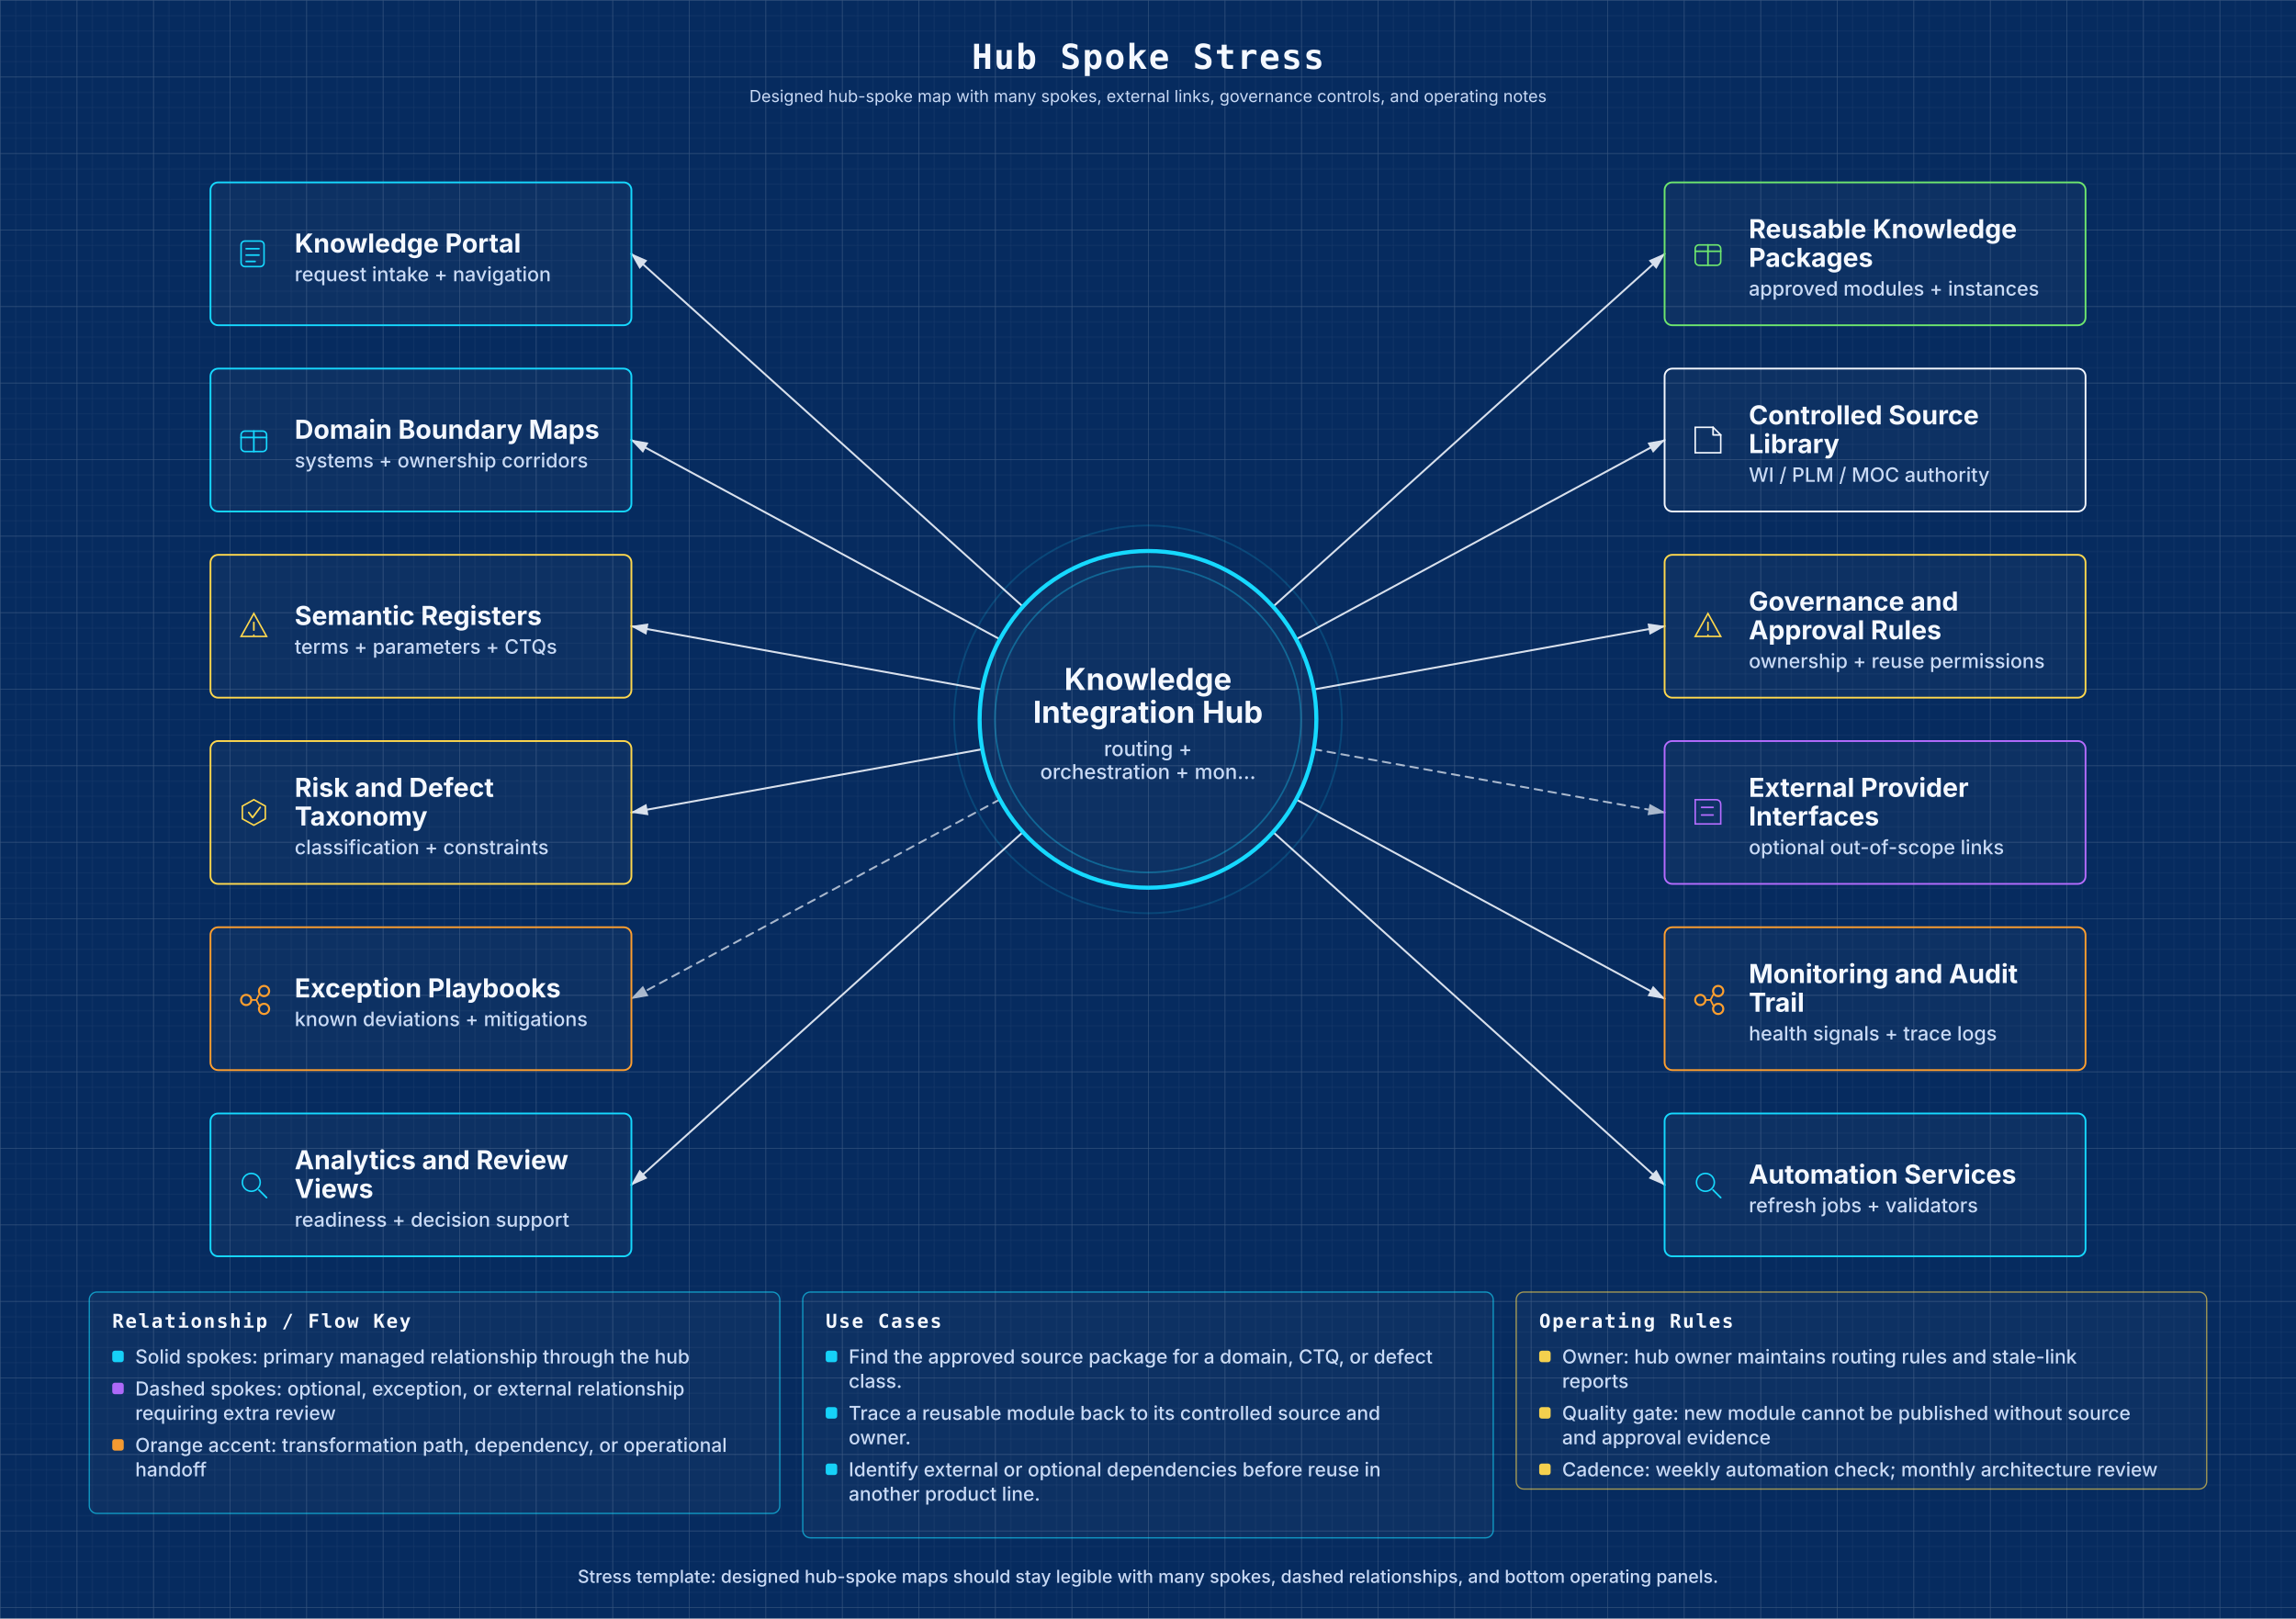
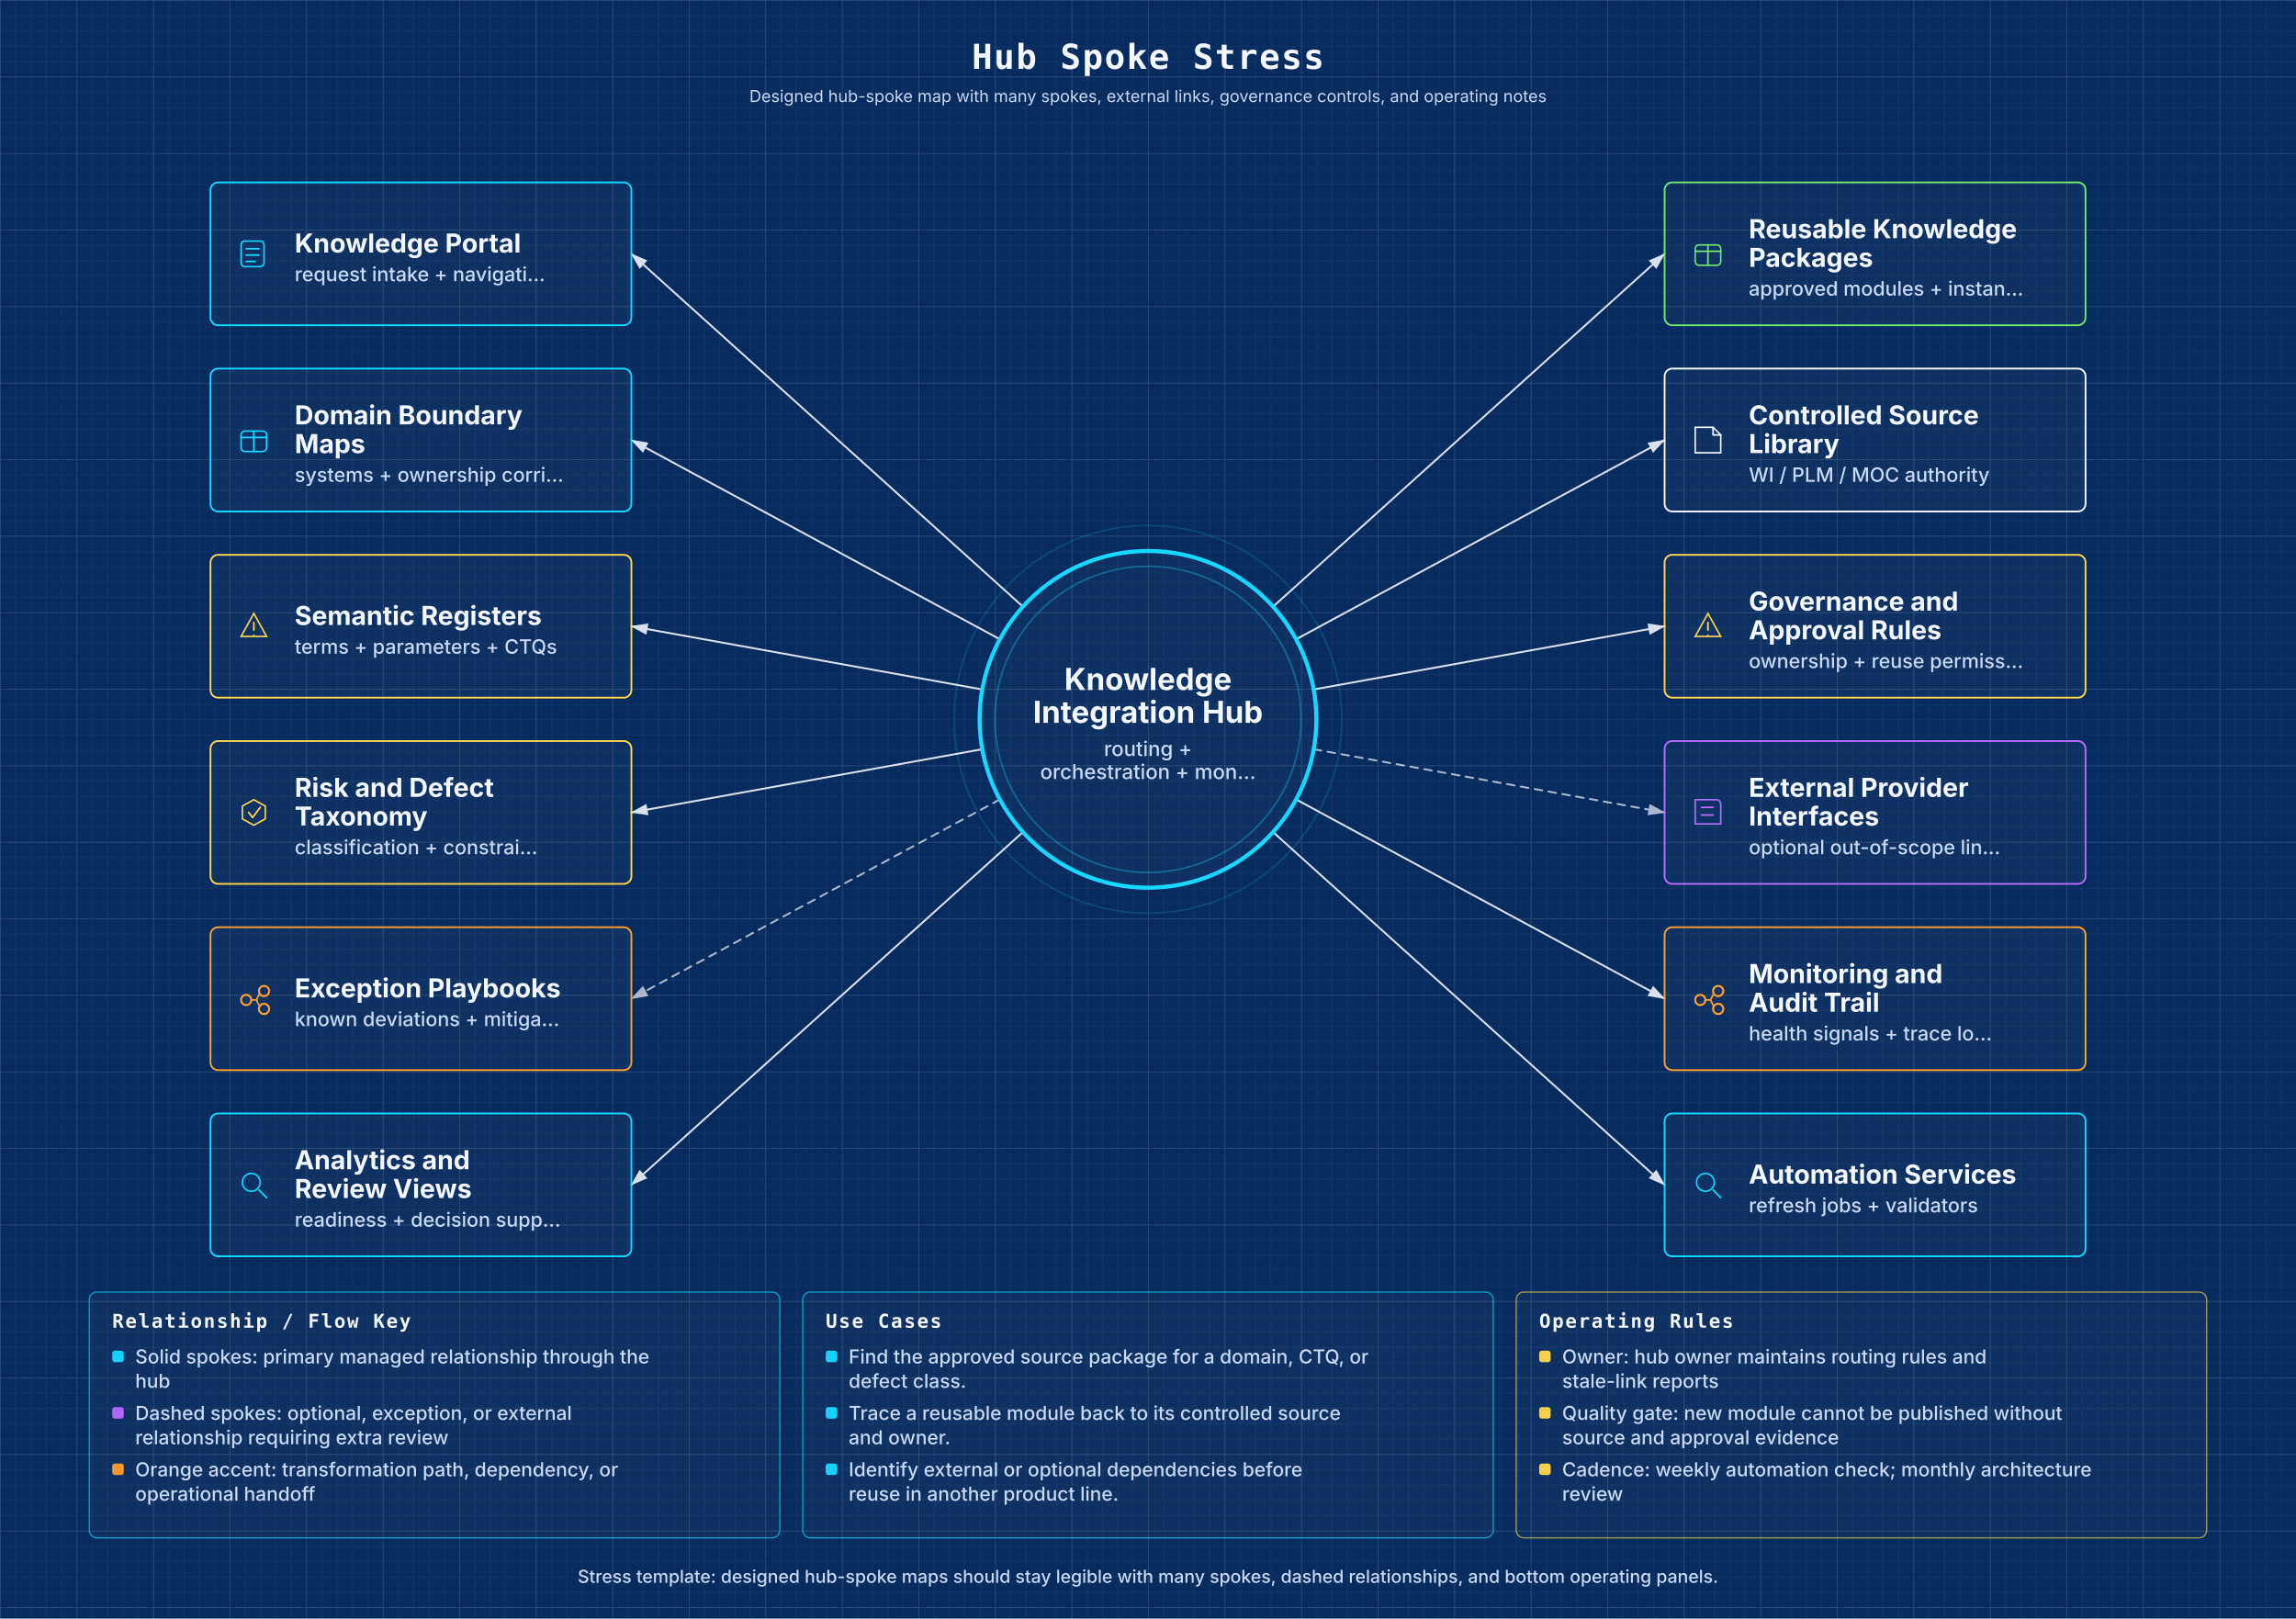
<svg xmlns="http://www.w3.org/2000/svg" width="1800" height="1269" viewBox="0 0 1800 1269" role="img" aria-label="Hub Spoke Stress" data-style="accent-blueprint" data-diagram-type="hub_spoke">
  <defs>
    <pattern id="blueprint-grid-small" width="12" height="12" patternUnits="userSpaceOnUse">
      <path d="M 12 0 H 0 V 12" fill="none" stroke="#FFFFFF" stroke-opacity="0.08" stroke-width="0.7" />
    </pattern>
    <pattern id="blueprint-grid" width="60" height="60" patternUnits="userSpaceOnUse">
      <rect width="60" height="60" fill="url(#blueprint-grid-small)" />
      <path d="M 60 0 H 0 V 60" fill="none" stroke="#FFFFFF" stroke-opacity="0.14" stroke-width="1" />
    </pattern>
    <marker id="arrow" markerWidth="10" markerHeight="10" refX="8.5" refY="3" orient="auto" markerUnits="strokeWidth">
      <path d="M0,0 L0,6 L9,3 z" fill="context-stroke" />
    </marker>
    <marker id="arrow-fanout" markerWidth="10" markerHeight="10" refX="8.5" refY="3" orient="auto" markerUnits="strokeWidth">
      <path d="M0,0 L0,6 L9,3 z" fill="context-stroke" />
    </marker>
    <marker id="arrow-fanin" markerWidth="10" markerHeight="10" refX="8.5" refY="3" orient="auto" markerUnits="strokeWidth">
      <path d="M0,0 L0,6 L9,3 z" fill="context-stroke" />
    </marker>
    <style>
    [data-style="accent-blueprint"] .title{font:700 27px IBM Plex Mono,JetBrains Mono,Consolas,monospace;fill:#F4F8FF;letter-spacing:.04em;text-transform:uppercase}
    [data-style="accent-blueprint"] .subtitle{font:400 13px IBM Plex Sans,Inter,Roboto Condensed,DIN,Segoe UI,Aptos,Arial,sans-serif;fill:#C9DAF5}
    [data-style="accent-blueprint"] .group-label{font:700 15px IBM Plex Mono,JetBrains Mono,Consolas,monospace;fill:#C9DAF5;letter-spacing:.08em;text-transform:uppercase}
    [data-style="accent-blueprint"] .card-title{font:700 17px IBM Plex Sans,Inter,Roboto Condensed,DIN,Segoe UI,Aptos,Arial,sans-serif;fill:#F4F8FF}
    [data-style="accent-blueprint"] .card-sub{font:500 13px IBM Plex Sans,Inter,Roboto Condensed,DIN,Segoe UI,Aptos,Arial,sans-serif;fill:#C9DAF5}
    [data-style="accent-blueprint"] .edge{fill:none;stroke:#F4F8FF;stroke-width:1.5;stroke-linecap:round;stroke-linejoin:round;opacity:0.88}
    [data-style="accent-blueprint"] .fanout{stroke:#FF9F2E;opacity:0.9}
    [data-style="accent-blueprint"] .fanin{stroke:#6EE66E;opacity:0.9}
    [data-style="accent-blueprint"] .route-shared{marker-end:none}
    [data-style="accent-blueprint"] .edge-dashed{stroke-dasharray:6 5;opacity:0.68}
    [data-style="accent-blueprint"] .note{font:500 14px IBM Plex Sans,Inter,Roboto Condensed,DIN,Segoe UI,Aptos,Arial,sans-serif;fill:#C9DAF5}
    [data-style="accent-blueprint"] .mono{font-family:IBM Plex Mono,JetBrains Mono,Consolas,monospace}
    [data-style="accent-blueprint"] .table-header{font:700 15.5px IBM Plex Mono,JetBrains Mono,Consolas,monospace;fill:#F4F8FF;letter-spacing:.08em;text-transform:uppercase}
    [data-style="accent-blueprint"] .table-cell{font:500 17px IBM Plex Sans,Inter,Roboto Condensed,DIN,Segoe UI,Aptos,Arial,sans-serif;fill:#F4F8FF}
    [data-style="accent-blueprint"] .table-cell-secondary{font:500 17px IBM Plex Sans,Inter,Roboto Condensed,DIN,Segoe UI,Aptos,Arial,sans-serif;fill:#C9DAF5}
    [data-style="accent-blueprint"] .info-panel-title{font:700 15px IBM Plex Mono,JetBrains Mono,Consolas,monospace;fill:#F4F8FF;letter-spacing:.08em;text-transform:uppercase}
    [data-style="accent-blueprint"] .info-panel-item{font:500 14px IBM Plex Sans,Inter,Roboto Condensed,DIN,Segoe UI,Aptos,Arial,sans-serif;fill:#C9DAF5}
    [data-style="accent-blueprint"] .tree-level-label{font:700 15px IBM Plex Mono,JetBrains Mono,Consolas,monospace;fill:#C9DAF5;letter-spacing:.08em;text-transform:uppercase}
    [data-style="accent-blueprint"] .hub-label{font:700 15px IBM Plex Mono,JetBrains Mono,Consolas,monospace;fill:#C9DAF5;letter-spacing:.08em;text-transform:uppercase}
    [data-style="accent-blueprint"] .icon-line{fill:none;stroke-width:1.3;stroke-linecap:round;stroke-linejoin:round}
  </style>
  </defs>
  <rect x="0" y="0" width="1800" height="1269" rx="0" fill="#062B5F" />
  <rect x="0" y="0" width="1800" height="1269" rx="0" fill="url(#blueprint-grid)" opacity="1" />
  <text x="900.0" y="54" text-anchor="middle" class="title">Hub Spoke Stress</text>
-   <text x="900.0" y="80" text-anchor="middle" class="subtitle">Designed hub-spoke map with many spokes, external links, governance controls, and operating notes</text>
+   <text x="900.0" y="80.0" text-anchor="middle" class="subtitle">Designed hub-spoke map with many spokes, external links, governance controls, and operating notes</text>
  <circle cx="900.0" cy="564" r="152.0" fill="none" stroke="#16D9FF" stroke-opacity="0.16" stroke-width="1.4" />
  <path d="M 801.95 475.63 L 495.0 199.0" class="edge hub-spoke-link" marker-end="url(#arrow)" />
  <path d="M 783.89 501.21 L 495.0 345.0" class="edge hub-spoke-link" marker-end="url(#arrow)" />
  <path d="M 770.09 540.58 L 495.0 491.0" class="edge hub-spoke-link" marker-end="url(#arrow)" />
  <path d="M 770.09 587.42 L 495.0 637.0" class="edge hub-spoke-link" marker-end="url(#arrow)" />
  <path d="M 783.89 626.79 L 495.0 783.0" class="edge edge-dashed hub-spoke-link" marker-end="url(#arrow)" />
  <path d="M 801.95 652.37 L 495.0 929.0" class="edge hub-spoke-link" marker-end="url(#arrow)" />
  <path d="M 998.05 475.63 L 1305.0 199.0" class="edge hub-spoke-link" marker-end="url(#arrow)" />
  <path d="M 1016.11 501.21 L 1305.0 345.0" class="edge hub-spoke-link" marker-end="url(#arrow)" />
  <path d="M 1029.91 540.58 L 1305.0 491.0" class="edge hub-spoke-link" marker-end="url(#arrow)" />
  <path d="M 1029.91 587.42 L 1305.0 637.0" class="edge edge-dashed hub-spoke-link" marker-end="url(#arrow)" />
  <path d="M 1016.11 626.79 L 1305.0 783.0" class="edge hub-spoke-link" marker-end="url(#arrow)" />
  <path d="M 998.05 652.37 L 1305.0 929.0" class="edge hub-spoke-link" marker-end="url(#arrow)" />
  <g id="node-hub" class="hub-core card">
    <rect x="768.0" y="432.0" width="264.0" height="264.0" fill="none" stroke="none" />
    <circle cx="900.0" cy="564" r="132.0" fill="#FFFFFF" fill-opacity="0.03" stroke="#16D9FF" stroke-width="3.2" />
    <circle cx="900.0" cy="564" r="120.0" fill="none" stroke="#16D9FF" stroke-opacity="0.32" stroke-width="1.3" />
    <text x="900.0" y="541.0" text-anchor="middle" class="card-title" style="font-size:23.8px">Knowledge</text>
    <text x="900.0" y="566.76" text-anchor="middle" class="card-title" style="font-size:23.8px">Integration Hub</text>
    <text x="900.0" y="592.76" text-anchor="middle" class="card-sub" style="font-size:16px">routing +</text>
    <text x="900.0" y="610.76" text-anchor="middle" class="card-sub" style="font-size:16px">orchestration + mon...</text>
  </g>
  <g id="node-portal" class="hub-spoke-node spoke-block card">
    <rect x="165" y="143.0" width="330.0" height="112.0" rx="6.0" fill="#FFFFFF" fill-opacity="0.03" stroke="#16D9FF" stroke-width="1.4" />
    <rect x="189" y="189.0" width="18" height="20" rx="3" fill="none" stroke="#16D9FF" stroke-width="1.2" />
    <path d="M193,195.0 H203 M193,200.0 H203 M193,205.0 H200" class="icon-line" stroke="#16D9FF" />
    <text x="231" y="198.0" text-anchor="start" class="card-title" style="font-size:20.5px">Knowledge Portal</text>
-     <text x="231" y="220.5" text-anchor="start" class="card-sub" style="font-size:15.5px">request intake + navigation</text>
+     <text x="231" y="220.5" text-anchor="start" class="card-sub" style="font-size:15.5px">request intake + navigati...</text>
  </g>
  <g id="node-domain" class="hub-spoke-node spoke-block card">
    <rect x="165" y="289.0" width="330.0" height="112.0" rx="6.0" fill="#FFFFFF" fill-opacity="0.03" stroke="#16D9FF" stroke-width="1.4" />
    <rect x="189" y="338.0" width="20" height="16" rx="3" fill="none" stroke="#16D9FF" stroke-width="1.2" />
    <path d="M189,343.0 H209 M199,338.0 V354.0" class="icon-line" stroke="#16D9FF" />
-     <text x="231" y="344.0" text-anchor="start" class="card-title" style="font-size:20.5px">Domain Boundary Maps</text>
-     <text x="231" y="366.5" text-anchor="start" class="card-sub" style="font-size:15.5px">systems + ownership corridors</text>
+     <text x="231" y="332.75" text-anchor="start" class="card-title" style="font-size:20.5px">Domain Boundary</text>
+     <text x="231" y="355.25" text-anchor="start" class="card-title" style="font-size:20.5px">Maps</text>
+     <text x="231" y="377.75" text-anchor="start" class="card-sub" style="font-size:15.5px">systems + ownership corri...</text>
  </g>
  <g id="node-registry" class="hub-spoke-node spoke-block card">
    <rect x="165" y="435.0" width="330.0" height="112.0" rx="6.0" fill="#FFFFFF" fill-opacity="0.03" stroke="#FFD84D" stroke-width="1.4" />
    <path d="M199,481.0 L209,499.0 H189 Z" fill="none" stroke="#FFD84D" stroke-width="1.2" />
    <path d="M199,488.0 V494.0 M199,498.0 V498.0" class="icon-line" stroke="#FFD84D" />
    <text x="231" y="490.0" text-anchor="start" class="card-title" style="font-size:20.5px">Semantic Registers</text>
    <text x="231" y="512.5" text-anchor="start" class="card-sub" style="font-size:15.5px">terms + parameters + CTQs</text>
  </g>
  <g id="node-taxonomy" class="hub-spoke-node spoke-block card">
    <rect x="165" y="581.0" width="330.0" height="112.0" rx="6.0" fill="#FFFFFF" fill-opacity="0.03" stroke="#FFD84D" stroke-width="1.4" />
    <path d="M199,627.0 L208,632.0 V642.0 L199,647.0 L190,642.0 V632.0 Z" fill="none" stroke="#FFD84D" stroke-width="1.2" />
    <path d="M195,637.0 L198,641.0 L204,633.0" class="icon-line" stroke="#FFD84D" />
    <text x="231" y="624.75" text-anchor="start" class="card-title" style="font-size:20.5px">Risk and Defect</text>
    <text x="231" y="647.25" text-anchor="start" class="card-title" style="font-size:20.5px">Taxonomy</text>
-     <text x="231" y="669.75" text-anchor="start" class="card-sub" style="font-size:15.5px">classification + constraints</text>
+     <text x="231" y="669.75" text-anchor="start" class="card-sub" style="font-size:15.5px">classification + constrai...</text>
  </g>
  <g id="node-playbooks" class="hub-spoke-node spoke-block card">
    <rect x="165" y="727.0" width="330.0" height="112.0" rx="6.0" fill="#FFFFFF" fill-opacity="0.03" stroke="#FF9F2E" stroke-width="1.4" />
    <circle cx="193" cy="784.0" r="4" fill="none" stroke="#FF9F2E" stroke-width="1.6" />
    <circle cx="207" cy="777.0" r="4" fill="none" stroke="#FF9F2E" stroke-width="1.6" />
    <circle cx="207" cy="791.0" r="4" fill="none" stroke="#FF9F2E" stroke-width="1.6" />
    <path d="M197,784.0 H201 M203,780.0 L201,784.0 L203,788.0" class="icon-line" stroke="#FF9F2E" />
    <text x="231" y="782.0" text-anchor="start" class="card-title" style="font-size:20.5px">Exception Playbooks</text>
-     <text x="231" y="804.5" text-anchor="start" class="card-sub" style="font-size:15.5px">known deviations + mitigations</text>
+     <text x="231" y="804.5" text-anchor="start" class="card-sub" style="font-size:15.5px">known deviations + mitiga...</text>
  </g>
  <g id="node-analytics" class="hub-spoke-node spoke-block card">
    <rect x="165" y="873.0" width="330.0" height="112.0" rx="6.0" fill="#FFFFFF" fill-opacity="0.03" stroke="#16D9FF" stroke-width="1.4" />
    <circle cx="197" cy="927.0" r="7" fill="none" stroke="#16D9FF" stroke-width="1.2" />
    <path d="M203,933.0 L209,939.0" class="icon-line" stroke="#16D9FF" />
-     <text x="231" y="916.75" text-anchor="start" class="card-title" style="font-size:20.5px">Analytics and Review</text>
-     <text x="231" y="939.25" text-anchor="start" class="card-title" style="font-size:20.5px">Views</text>
-     <text x="231" y="961.75" text-anchor="start" class="card-sub" style="font-size:15.5px">readiness + decision support</text>
+     <text x="231" y="916.75" text-anchor="start" class="card-title" style="font-size:20.5px">Analytics and</text>
+     <text x="231" y="939.25" text-anchor="start" class="card-title" style="font-size:20.5px">Review Views</text>
+     <text x="231" y="961.75" text-anchor="start" class="card-sub" style="font-size:15.5px">readiness + decision supp...</text>
  </g>
  <g id="node-packages" class="hub-spoke-node spoke-block card">
    <rect x="1305.0" y="143.0" width="330.0" height="112.0" rx="6.0" fill="#FFFFFF" fill-opacity="0.03" stroke="#6EE66E" stroke-width="1.4" />
    <rect x="1329.0" y="192.0" width="20" height="16" rx="3" fill="none" stroke="#6EE66E" stroke-width="1.2" />
    <path d="M1329.0,197.0 H1349.0 M1339.0,192.0 V208.0" class="icon-line" stroke="#6EE66E" />
    <text x="1371.0" y="186.75" text-anchor="start" class="card-title" style="font-size:20.5px">Reusable Knowledge</text>
    <text x="1371.0" y="209.25" text-anchor="start" class="card-title" style="font-size:20.5px">Packages</text>
-     <text x="1371.0" y="231.75" text-anchor="start" class="card-sub" style="font-size:15.5px">approved modules + instances</text>
+     <text x="1371.0" y="231.75" text-anchor="start" class="card-sub" style="font-size:15.5px">approved modules + instan...</text>
  </g>
  <g id="node-sources" class="hub-spoke-node spoke-block card">
    <rect x="1305.0" y="289.0" width="330.0" height="112.0" rx="6.0" fill="#FFFFFF" fill-opacity="0.03" stroke="#F4F8FF" stroke-width="1.4" />
    <path d="M1329.0,335.0 H1343.0 L1349.0,341.0 V355.0 H1329.0 Z" fill="none" stroke="#F4F8FF" stroke-width="1.2" />
    <path d="M1343.0,335.0 V341.0 H1349.0" class="icon-line" stroke="#F4F8FF" />
    <text x="1371.0" y="332.75" text-anchor="start" class="card-title" style="font-size:20.5px">Controlled Source</text>
    <text x="1371.0" y="355.25" text-anchor="start" class="card-title" style="font-size:20.5px">Library</text>
    <text x="1371.0" y="377.75" text-anchor="start" class="card-sub" style="font-size:15.5px">WI / PLM / MOC authority</text>
  </g>
  <g id="node-governance" class="hub-spoke-node spoke-block card">
    <rect x="1305.0" y="435.0" width="330.0" height="112.0" rx="6.0" fill="#FFFFFF" fill-opacity="0.03" stroke="#FFD84D" stroke-width="1.4" />
    <path d="M1339.0,481.0 L1349.0,499.0 H1329.0 Z" fill="none" stroke="#FFD84D" stroke-width="1.2" />
    <path d="M1339.0,488.0 V494.0 M1339.0,498.0 V498.0" class="icon-line" stroke="#FFD84D" />
    <text x="1371.0" y="478.75" text-anchor="start" class="card-title" style="font-size:20.5px">Governance and</text>
    <text x="1371.0" y="501.25" text-anchor="start" class="card-title" style="font-size:20.5px">Approval Rules</text>
-     <text x="1371.0" y="523.75" text-anchor="start" class="card-sub" style="font-size:15.5px">ownership + reuse permissions</text>
+     <text x="1371.0" y="523.75" text-anchor="start" class="card-sub" style="font-size:15.5px">ownership + reuse permiss...</text>
  </g>
  <g id="node-external" class="hub-spoke-node spoke-block card">
    <rect x="1305.0" y="581.0" width="330.0" height="112.0" rx="6.0" fill="#FFFFFF" fill-opacity="0.03" stroke="#B56CFF" stroke-width="1.4" />
    <path d="M1329.0,627.0 H1345.0 Q1349.0,627.0 1349.0,631.0 V646.0 H1329.0 Z" fill="none" stroke="#B56CFF" stroke-width="1.2" />
    <path d="M1334.0,633.0 H1343.0 M1334.0,639.0 H1343.0" class="icon-line" stroke="#B56CFF" />
    <text x="1371.0" y="624.75" text-anchor="start" class="card-title" style="font-size:20.5px">External Provider</text>
    <text x="1371.0" y="647.25" text-anchor="start" class="card-title" style="font-size:20.5px">Interfaces</text>
-     <text x="1371.0" y="669.75" text-anchor="start" class="card-sub" style="font-size:15.5px">optional out-of-scope links</text>
+     <text x="1371.0" y="669.75" text-anchor="start" class="card-sub" style="font-size:15.5px">optional out-of-scope lin...</text>
  </g>
  <g id="node-monitoring" class="hub-spoke-node spoke-block card">
    <rect x="1305.0" y="727.0" width="330.0" height="112.0" rx="6.0" fill="#FFFFFF" fill-opacity="0.03" stroke="#FF9F2E" stroke-width="1.4" />
    <circle cx="1333.0" cy="784.0" r="4" fill="none" stroke="#FF9F2E" stroke-width="1.6" />
    <circle cx="1347.0" cy="777.0" r="4" fill="none" stroke="#FF9F2E" stroke-width="1.6" />
    <circle cx="1347.0" cy="791.0" r="4" fill="none" stroke="#FF9F2E" stroke-width="1.6" />
    <path d="M1337.0,784.0 H1341.0 M1343.0,780.0 L1341.0,784.0 L1343.0,788.0" class="icon-line" stroke="#FF9F2E" />
-     <text x="1371.0" y="770.75" text-anchor="start" class="card-title" style="font-size:20.5px">Monitoring and Audit</text>
-     <text x="1371.0" y="793.25" text-anchor="start" class="card-title" style="font-size:20.5px">Trail</text>
-     <text x="1371.0" y="815.75" text-anchor="start" class="card-sub" style="font-size:15.5px">health signals + trace logs</text>
+     <text x="1371.0" y="770.75" text-anchor="start" class="card-title" style="font-size:20.5px">Monitoring and</text>
+     <text x="1371.0" y="793.25" text-anchor="start" class="card-title" style="font-size:20.5px">Audit Trail</text>
+     <text x="1371.0" y="815.75" text-anchor="start" class="card-sub" style="font-size:15.5px">health signals + trace lo...</text>
  </g>
  <g id="node-automation" class="hub-spoke-node spoke-block card">
    <rect x="1305.0" y="873.0" width="330.0" height="112.0" rx="6.0" fill="#FFFFFF" fill-opacity="0.03" stroke="#16D9FF" stroke-width="1.4" />
    <circle cx="1337.0" cy="927.0" r="7" fill="none" stroke="#16D9FF" stroke-width="1.2" />
    <path d="M1343.0,933.0 L1349.0,939.0" class="icon-line" stroke="#16D9FF" />
    <text x="1371.0" y="928.0" text-anchor="start" class="card-title" style="font-size:20.5px">Automation Services</text>
    <text x="1371.0" y="950.5" text-anchor="start" class="card-sub" style="font-size:15.5px">refresh jobs + validators</text>
  </g>
  <g class="info-panel" data-panel-id="flow-key">
-     <rect x="70.0" y="1013.0" width="541.333" height="173.6" rx="6" fill="#FFFFFF" fill-opacity="0.03" stroke="#16D9FF" stroke-opacity="0.62" stroke-width="1" />
+     <rect x="70.0" y="1013.0" width="541.333" height="192.72" rx="6" fill="#FFFFFF" fill-opacity="0.03" stroke="#16D9FF" stroke-opacity="0.62" stroke-width="1" />
    <text x="88.0" y="1041.0" class="info-panel-title">Relationship / Flow Key</text>
    <rect x="88.0" y="1059.0" width="9" height="9" rx="2" fill="#16D9FF" opacity="0.95" />
-     <text x="106.0" y="1069.0" class="info-panel-item" style="font-size:15.1px">Solid spokes: primary managed relationship through the hub</text>
-     <rect x="88.0" y="1084.12" width="9" height="9" rx="2" fill="#B56CFF" opacity="0.95" />
-     <text x="106.0" y="1094.12" class="info-panel-item" style="font-size:15.1px">Dashed spokes: optional, exception, or external relationship</text>
-     <text x="106.0" y="1113.24" class="info-panel-item" style="font-size:15.1px">requiring extra review</text>
-     <rect x="88.0" y="1128.36" width="9" height="9" rx="2" fill="#FF9F2E" opacity="0.95" />
-     <text x="106.0" y="1138.36" class="info-panel-item" style="font-size:15.1px">Orange accent: transformation path, dependency, or operational</text>
-     <text x="106.0" y="1157.48" class="info-panel-item" style="font-size:15.1px">handoff</text>
+     <text x="106.0" y="1069.0" class="info-panel-item" style="font-size:15.1px">Solid spokes: primary managed relationship through the</text>
+     <text x="106.0" y="1088.12" class="info-panel-item" style="font-size:15.1px">hub</text>
+     <rect x="88.0" y="1103.24" width="9" height="9" rx="2" fill="#B56CFF" opacity="0.95" />
+     <text x="106.0" y="1113.24" class="info-panel-item" style="font-size:15.1px">Dashed spokes: optional, exception, or external</text>
+     <text x="106.0" y="1132.36" class="info-panel-item" style="font-size:15.1px">relationship requiring extra review</text>
+     <rect x="88.0" y="1147.48" width="9" height="9" rx="2" fill="#FF9F2E" opacity="0.95" />
+     <text x="106.0" y="1157.48" class="info-panel-item" style="font-size:15.1px">Orange accent: transformation path, dependency, or</text>
+     <text x="106.0" y="1176.6" class="info-panel-item" style="font-size:15.1px">operational handoff</text>
  </g>
  <g class="info-panel" data-panel-id="use-cases">
    <rect x="629.333" y="1013.0" width="541.333" height="192.72" rx="6" fill="#FFFFFF" fill-opacity="0.03" stroke="#16D9FF" stroke-opacity="0.62" stroke-width="1" />
    <text x="647.333" y="1041.0" class="info-panel-title">Use Cases</text>
    <rect x="647.333" y="1059.0" width="9" height="9" rx="2" fill="#16D9FF" opacity="0.95" />
-     <text x="665.333" y="1069.0" class="info-panel-item" style="font-size:15.1px">Find the approved source package for a domain, CTQ, or defect</text>
-     <text x="665.333" y="1088.12" class="info-panel-item" style="font-size:15.1px">class.</text>
+     <text x="665.333" y="1069.0" class="info-panel-item" style="font-size:15.1px">Find the approved source package for a domain, CTQ, or</text>
+     <text x="665.333" y="1088.12" class="info-panel-item" style="font-size:15.1px">defect class.</text>
    <rect x="647.333" y="1103.24" width="9" height="9" rx="2" fill="#16D9FF" opacity="0.95" />
-     <text x="665.333" y="1113.24" class="info-panel-item" style="font-size:15.1px">Trace a reusable module back to its controlled source and</text>
-     <text x="665.333" y="1132.36" class="info-panel-item" style="font-size:15.1px">owner.</text>
+     <text x="665.333" y="1113.24" class="info-panel-item" style="font-size:15.1px">Trace a reusable module back to its controlled source</text>
+     <text x="665.333" y="1132.36" class="info-panel-item" style="font-size:15.1px">and owner.</text>
    <rect x="647.333" y="1147.48" width="9" height="9" rx="2" fill="#16D9FF" opacity="0.95" />
-     <text x="665.333" y="1157.48" class="info-panel-item" style="font-size:15.1px">Identify external or optional dependencies before reuse in</text>
-     <text x="665.333" y="1176.6" class="info-panel-item" style="font-size:15.1px">another product line.</text>
+     <text x="665.333" y="1157.48" class="info-panel-item" style="font-size:15.1px">Identify external or optional dependencies before</text>
+     <text x="665.333" y="1176.6" class="info-panel-item" style="font-size:15.1px">reuse in another product line.</text>
  </g>
  <g class="info-panel" data-panel-id="operating-rules">
-     <rect x="1188.667" y="1013.0" width="541.333" height="154.48" rx="6" fill="#FFFFFF" fill-opacity="0.03" stroke="#FFD84D" stroke-opacity="0.62" stroke-width="1" />
+     <rect x="1188.667" y="1013.0" width="541.333" height="192.72" rx="6" fill="#FFFFFF" fill-opacity="0.03" stroke="#FFD84D" stroke-opacity="0.62" stroke-width="1" />
    <text x="1206.667" y="1041.0" class="info-panel-title">Operating Rules</text>
    <rect x="1206.667" y="1059.0" width="9" height="9" rx="2" fill="#FFD84D" opacity="0.95" />
-     <text x="1224.667" y="1069.0" class="info-panel-item" style="font-size:15.1px">Owner: hub owner maintains routing rules and stale-link</text>
-     <text x="1224.667" y="1088.12" class="info-panel-item" style="font-size:15.1px">reports</text>
+     <text x="1224.667" y="1069.0" class="info-panel-item" style="font-size:15.1px">Owner: hub owner maintains routing rules and</text>
+     <text x="1224.667" y="1088.12" class="info-panel-item" style="font-size:15.1px">stale-link reports</text>
    <rect x="1206.667" y="1103.24" width="9" height="9" rx="2" fill="#FFD84D" opacity="0.95" />
-     <text x="1224.667" y="1113.24" class="info-panel-item" style="font-size:15.1px">Quality gate: new module cannot be published without source</text>
-     <text x="1224.667" y="1132.36" class="info-panel-item" style="font-size:15.1px">and approval evidence</text>
+     <text x="1224.667" y="1113.24" class="info-panel-item" style="font-size:15.1px">Quality gate: new module cannot be published without</text>
+     <text x="1224.667" y="1132.36" class="info-panel-item" style="font-size:15.1px">source and approval evidence</text>
    <rect x="1206.667" y="1147.48" width="9" height="9" rx="2" fill="#FFD84D" opacity="0.95" />
-     <text x="1224.667" y="1157.48" class="info-panel-item" style="font-size:15.1px">Cadence: weekly automation check; monthly architecture review</text>
+     <text x="1224.667" y="1157.48" class="info-panel-item" style="font-size:15.1px">Cadence: weekly automation check; monthly architecture</text>
+     <text x="1224.667" y="1176.6" class="info-panel-item" style="font-size:15.1px">review</text>
  </g>
  <text x="900.0" y="1241" text-anchor="middle" class="note">Stress template: designed hub-spoke maps should stay legible with many spokes, dashed relationships, and bottom operating panels.</text>
</svg>
